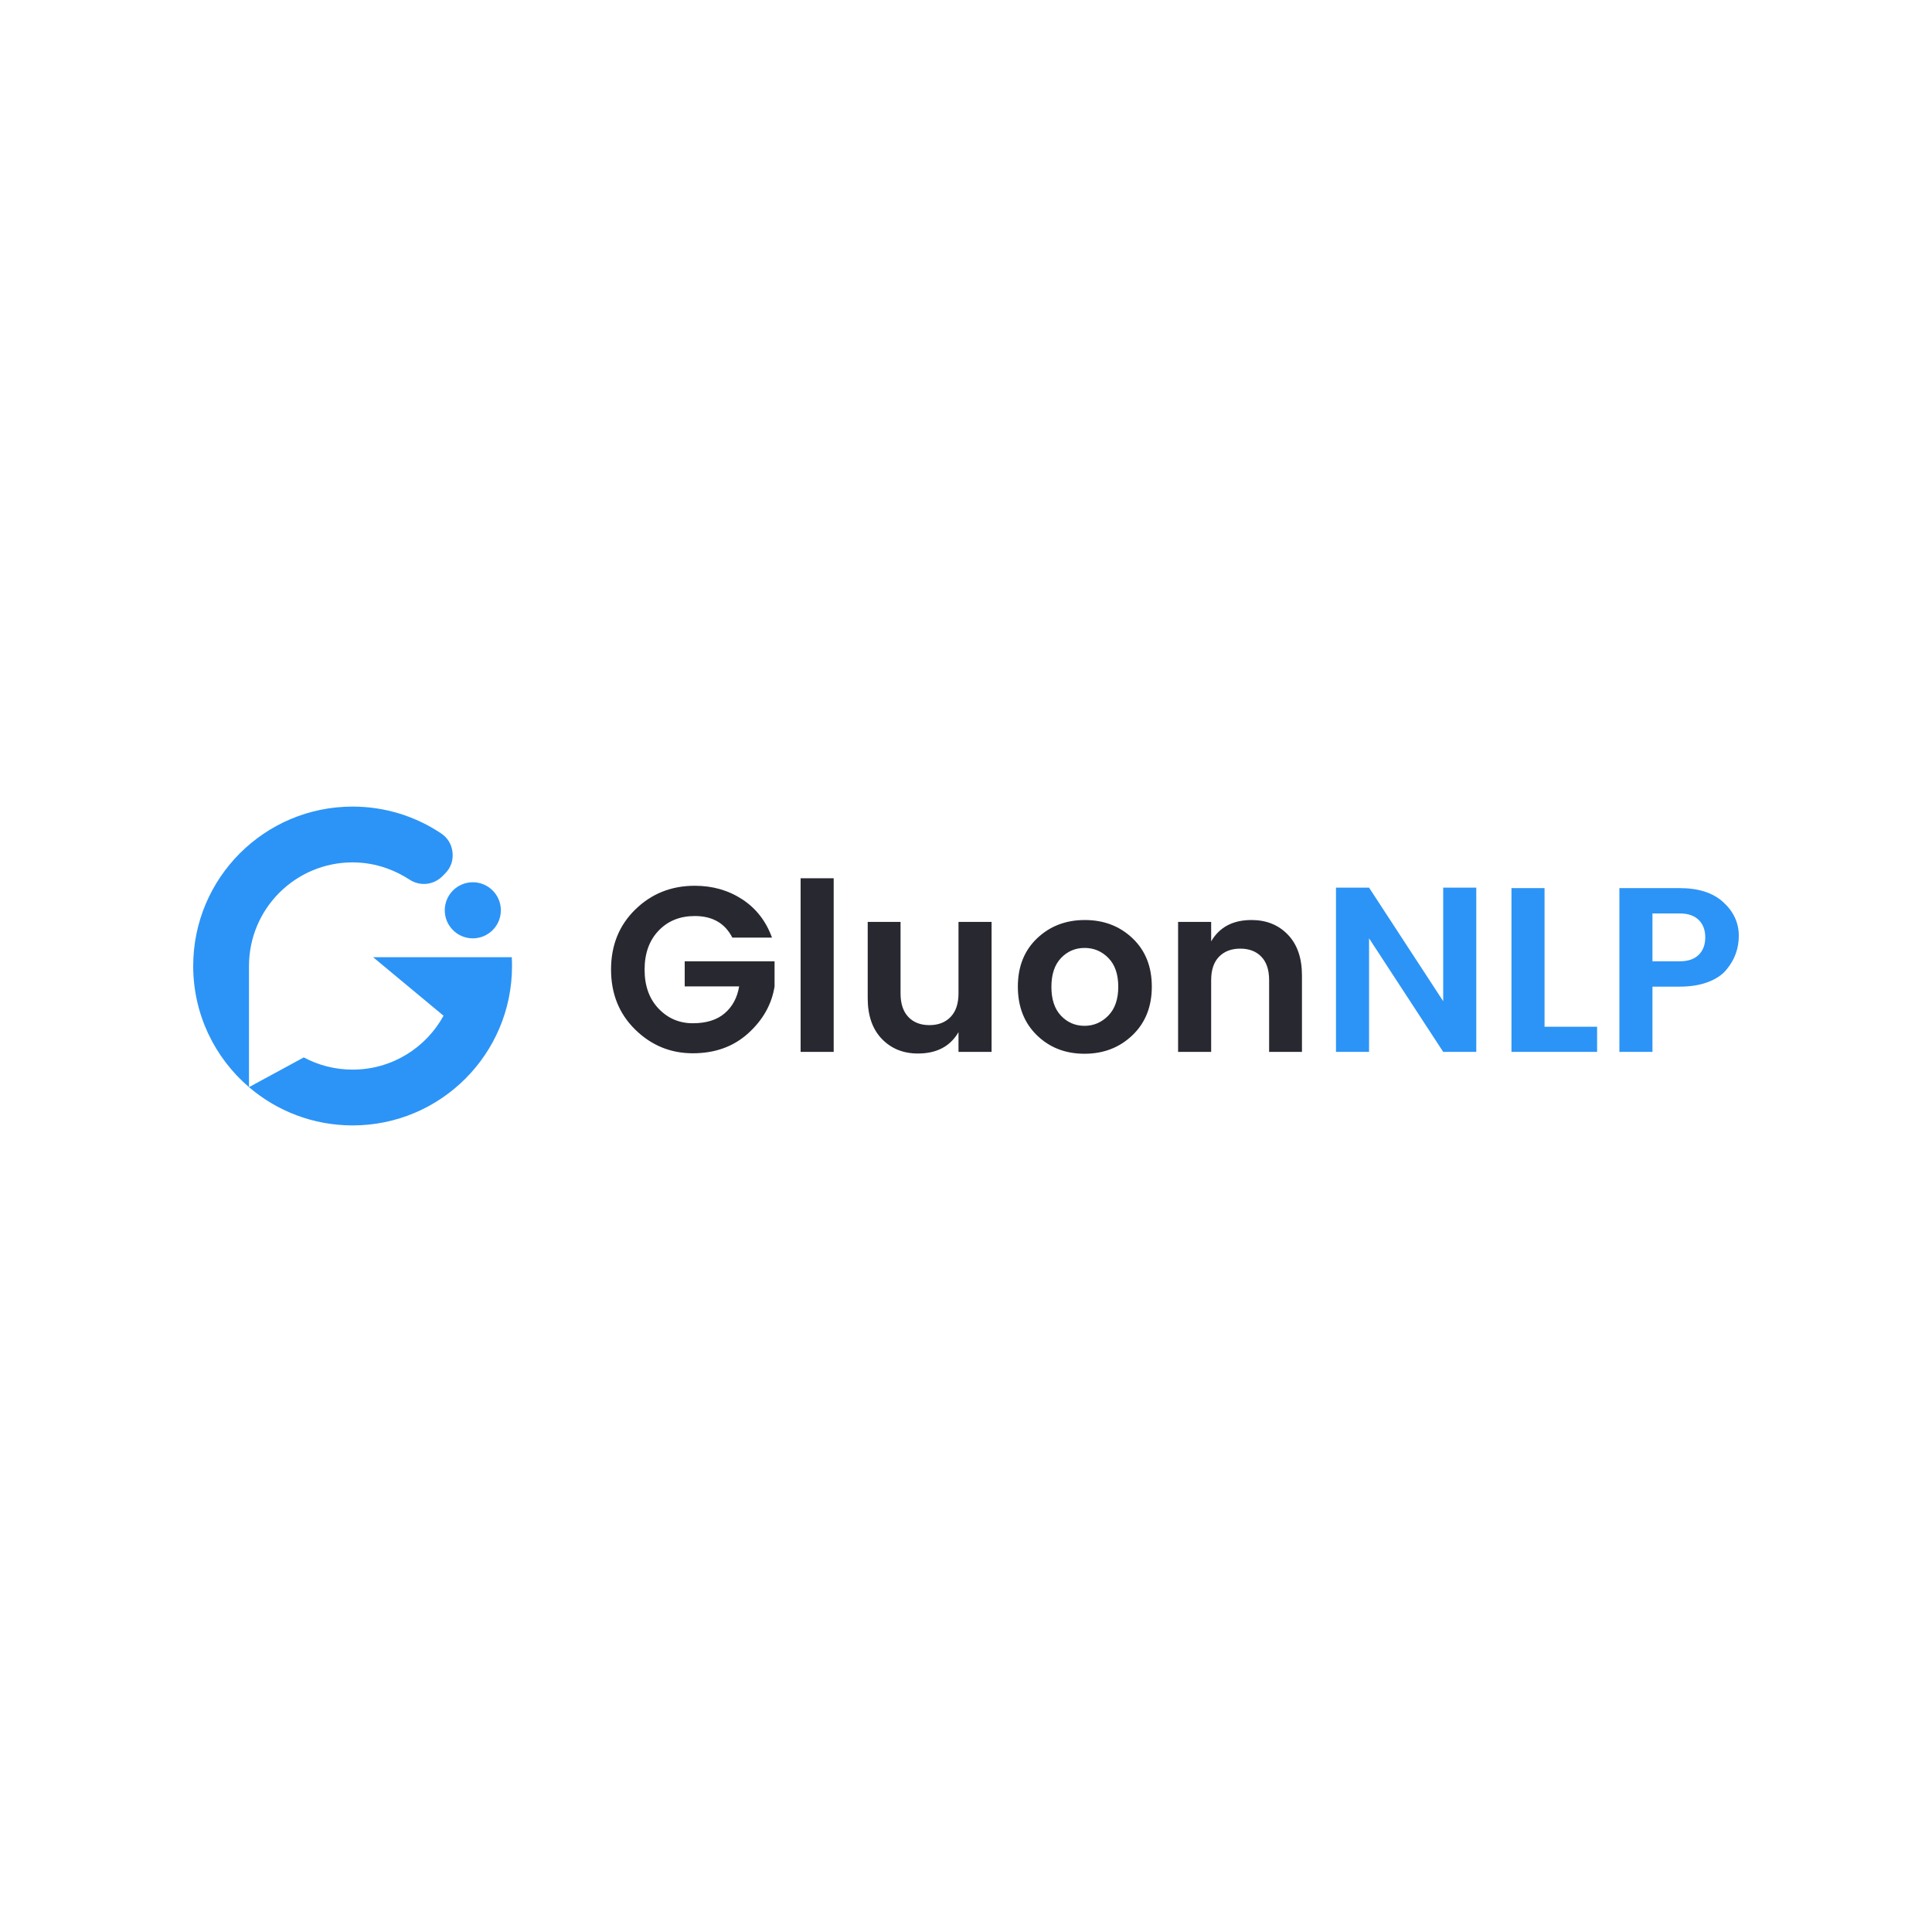
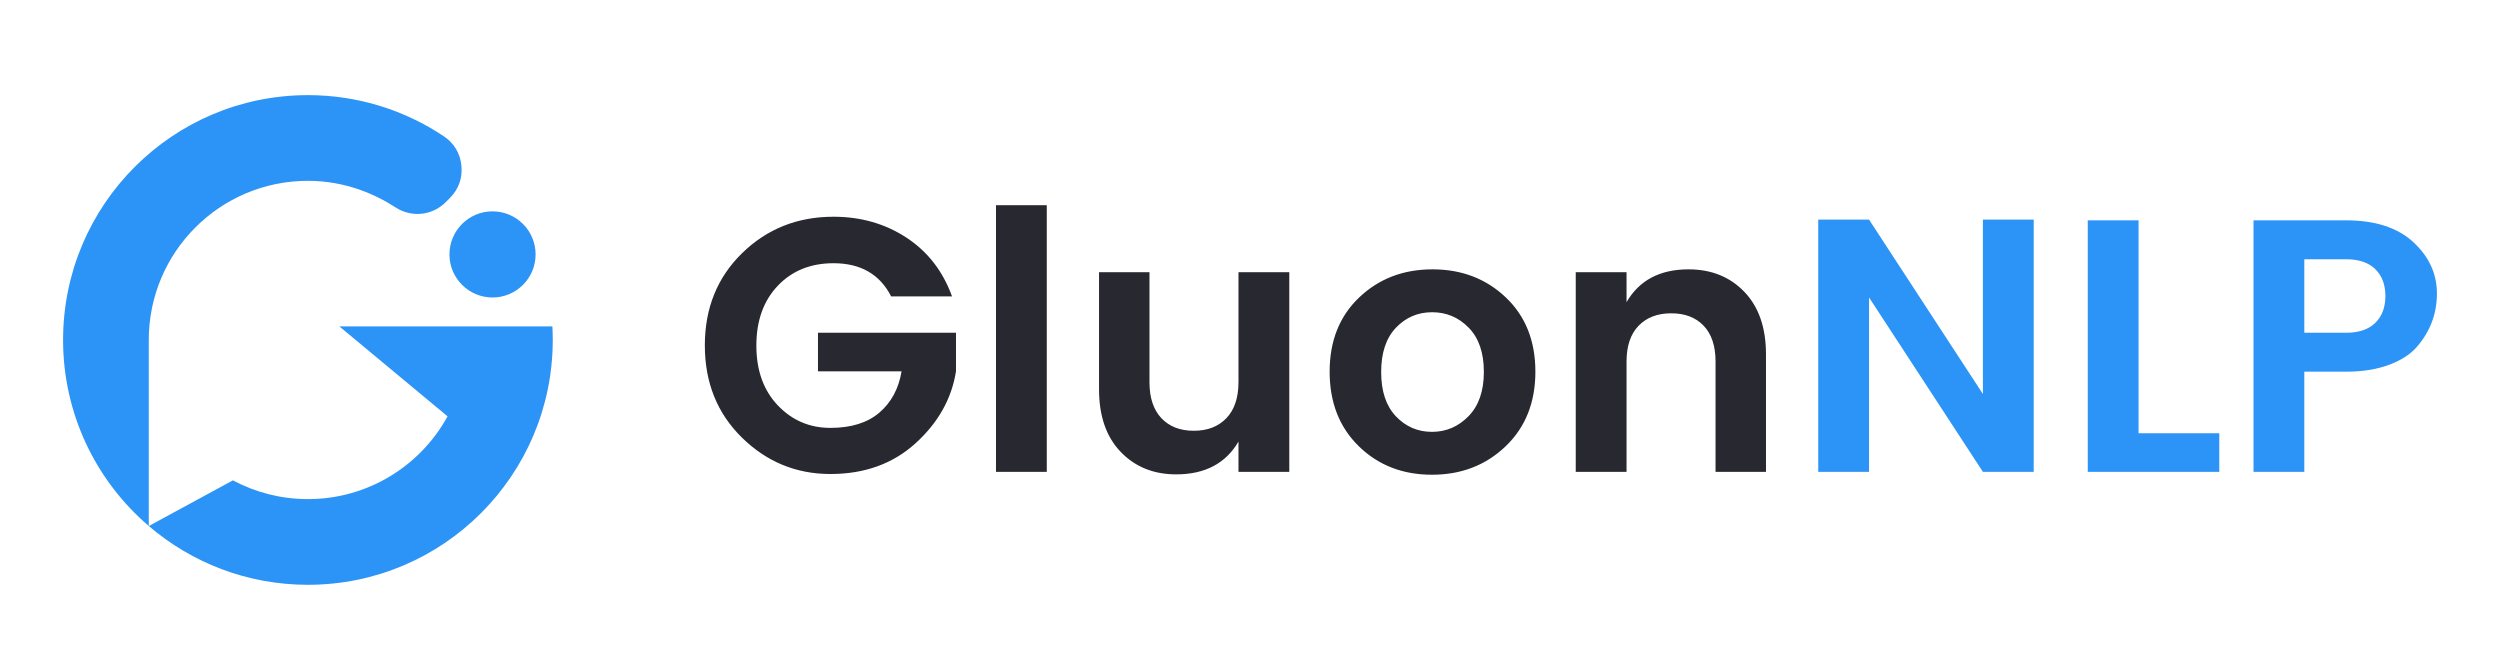
- <svg xmlns="http://www.w3.org/2000/svg" xml:space="preserve" width="127mm" height="127mm" version="1.1" style="shape-rendering:geometricPrecision; text-rendering:geometricPrecision; image-rendering:optimizeQuality; fill-rule:evenodd; clip-rule:evenodd" viewBox="0 0 12700 12700">
+ <svg xmlns="http://www.w3.org/2000/svg" xml:space="preserve" width="99mm" height="26mm" version="1.1" style="shape-rendering:geometricPrecision; text-rendering:geometricPrecision; image-rendering:optimizeQuality; fill-rule:evenodd; clip-rule:evenodd" viewBox="1000 4900 10700 2800">
  <defs>
    <style type="text/css">
   
    .fil0 {fill:none}
    .fil1 {fill:#2C94F6}
    .fil2 {fill:#282830;fill-rule:nonzero}
    .fil3 {fill:#2C94F6;fill-rule:nonzero}
   
  </style>
  </defs>
  <g id="Layer_x0020_1">
    <polygon class="fil0" points="-0,0 12700,0 12700,12700 -0,12700 " />
  </g>
  <g id="Layer_x0020_2">
    <path class="fil1" d="M2317.89 5302.12c215.1,0 415.04,64.84 581.39,176 44.27,29.6 70.35,73.08 75.56,126.07 5.21,53 -11.87,100.74 -49.52,138.4l-17.38 17.37c-58.03,58 -146.33,67.28 -215.15,22.61 -83.25,-54.06 -212.05,-113.69 -374.9,-113.69 -376.18,0 -681.12,304.94 -681.12,681.11l0 796.29c-224.49,-192.2 -366.77,-477.61 -366.77,-796.29 0,-578.73 469.15,-1047.87 1047.89,-1047.87zm790.11 497.39c101.82,0 184.35,82.53 184.35,184.35 0,101.82 -82.53,184.35 -184.35,184.35 -101.82,0 -184.35,-82.53 -184.35,-184.35 0,-101.82 82.53,-184.35 184.35,-184.35zm-111.46 492.54l-543.96 0 462.99 384.86c-115.7,211.09 -339.96,354.22 -597.68,354.22 -116.06,0 -225.33,-29.09 -320.97,-80.28l-360.11 195.48c183.18,156.8 421.05,251.56 681.08,251.56 578.75,0 1047.9,-469.15 1047.9,-1047.9 0,-19.45 -0.56,-38.74 -1.6,-57.94l-163.06 0 -204.59 0z" />
  </g>
  <g id="Layer_x0020_3">
    <path class="fil2" d="M4175.55 6767.93c-105.88,-103.83 -158.83,-235.43 -158.83,-394.78 0,-159.38 53.2,-290.96 159.6,-394.81 106.43,-103.83 236.74,-155.76 390.95,-155.76 117.21,0 221.31,29.82 312.3,89.45 90.99,59.63 156.02,143.43 195.09,251.39l-260.63 0c-48.33,-94.61 -130.59,-141.89 -246.76,-141.89 -97.67,0 -177.09,32.12 -238.27,96.38 -61.17,64.25 -91.76,149.58 -91.76,256.01 0,106.4 30.59,191.75 91.76,256 61.18,64.26 136.22,96.39 225.16,96.39 88.94,0 158.86,-21.87 209.74,-65.55 50.9,-43.7 82.51,-102.56 94.85,-176.59l-357.79 0 0 -165.01 590.65 0 0 165.01c-18.5,117.21 -76.08,219.78 -172.71,307.68 -96.66,87.9 -218.22,131.85 -364.74,131.85 -146.51,0 -272.7,-51.92 -378.61,-155.77zm1087.26 146.52l0 -1141.22 217.42 0 0 1141.22 -217.42 0zm1037.88 -854.37l217.45 0 0 854.37 -217.45 0 0 -129.55c-54.48,93.56 -143.42,140.33 -266.79,140.33 -96.65,0 -175.82,-32.13 -237.51,-96.38 -61.68,-64.26 -92.52,-153.44 -92.52,-267.56l0 -501.21 215.89 0 0 470.37c0,66.83 16.97,118.22 50.9,154.21 33.93,35.98 80.18,53.99 138.8,53.99 58.59,0 105.11,-18.01 139.57,-53.99 34.43,-35.99 51.66,-87.38 51.66,-154.21l0 -470.37zm828.16 683.19c60.64,0 112.83,-22.36 156.53,-67.1 43.68,-44.71 65.54,-107.93 65.54,-189.67 0,-81.74 -21.59,-144.71 -64.77,-188.93 -43.19,-44.2 -95.37,-66.31 -156.54,-66.31 -61.19,0 -112.83,22.11 -155,66.31 -42.14,44.22 -63.22,107.44 -63.22,189.7 0,82.23 21.08,145.47 63.22,189.67 42.17,44.22 93.57,66.33 154.24,66.33zm-313.07 61.69c-83.28,-81.23 -124.93,-187.65 -124.93,-319.23 0,-131.6 42.15,-237.51 126.46,-317.69 84.32,-80.21 188.91,-120.3 313.84,-120.3 124.92,0 229.54,40.09 313.83,120.3 84.31,80.18 126.46,186.09 126.46,317.69 0,131.58 -42.42,238 -127.23,319.23 -84.81,81.22 -189.94,121.83 -315.36,121.83 -125.45,0 -229.8,-40.61 -313.07,-121.83zm1145.82 -744.88l0 128c54.51,-93.57 142.93,-140.34 265.26,-140.34 97.67,0 177.36,32.13 239.04,96.39 61.69,64.25 92.53,153.44 92.53,267.58l0 502.74 -215.9 0 0 -471.9c0,-66.83 -16.96,-117.98 -50.9,-153.47 -33.93,-35.46 -80.18,-53.2 -138.8,-53.2 -58.59,0 -105.11,17.74 -139.56,53.2 -34.43,35.49 -51.67,86.64 -51.67,153.47l0 471.9 -217.43 0 0 -854.37 217.43 0z" />
  </g>
  <g id="Layer_x0020_4">
    <path class="fil3" d="M9486.83 5834.91l217.45 0 0 1079.53 -217.45 0 -487.33 -746.41 0 746.41 -217.43 0 0 -1079.53 217.43 0 487.33 746.43 0 -746.43zm448.8 3.09l217.43 0 0 911.42 345.46 0 0 165.02 -562.89 0 0 -1076.44zm1412.64 536.67c-27.75,33.94 -68.12,60.92 -121.07,80.98 -52.95,20.03 -114.88,30.07 -185.82,30.07l-178.91 0 0 428.72 -217.43 0 0 -1076.44 396.34 0c124.39,0 220.27,31.09 287.62,93.29 67.32,62.2 101.01,135.46 101.01,219.77 0,84.29 -27.26,158.84 -81.74,223.61zm-485.8 -55.52l178.91 0c54.49,0 96.12,-14.13 124.9,-42.39 28.79,-28.3 43.19,-66.58 43.19,-114.91 0,-48.33 -14.4,-86.62 -43.19,-114.89 -28.78,-28.26 -70.41,-42.41 -124.9,-42.41l-178.91 0 0 314.6z" />
  </g>
</svg>
